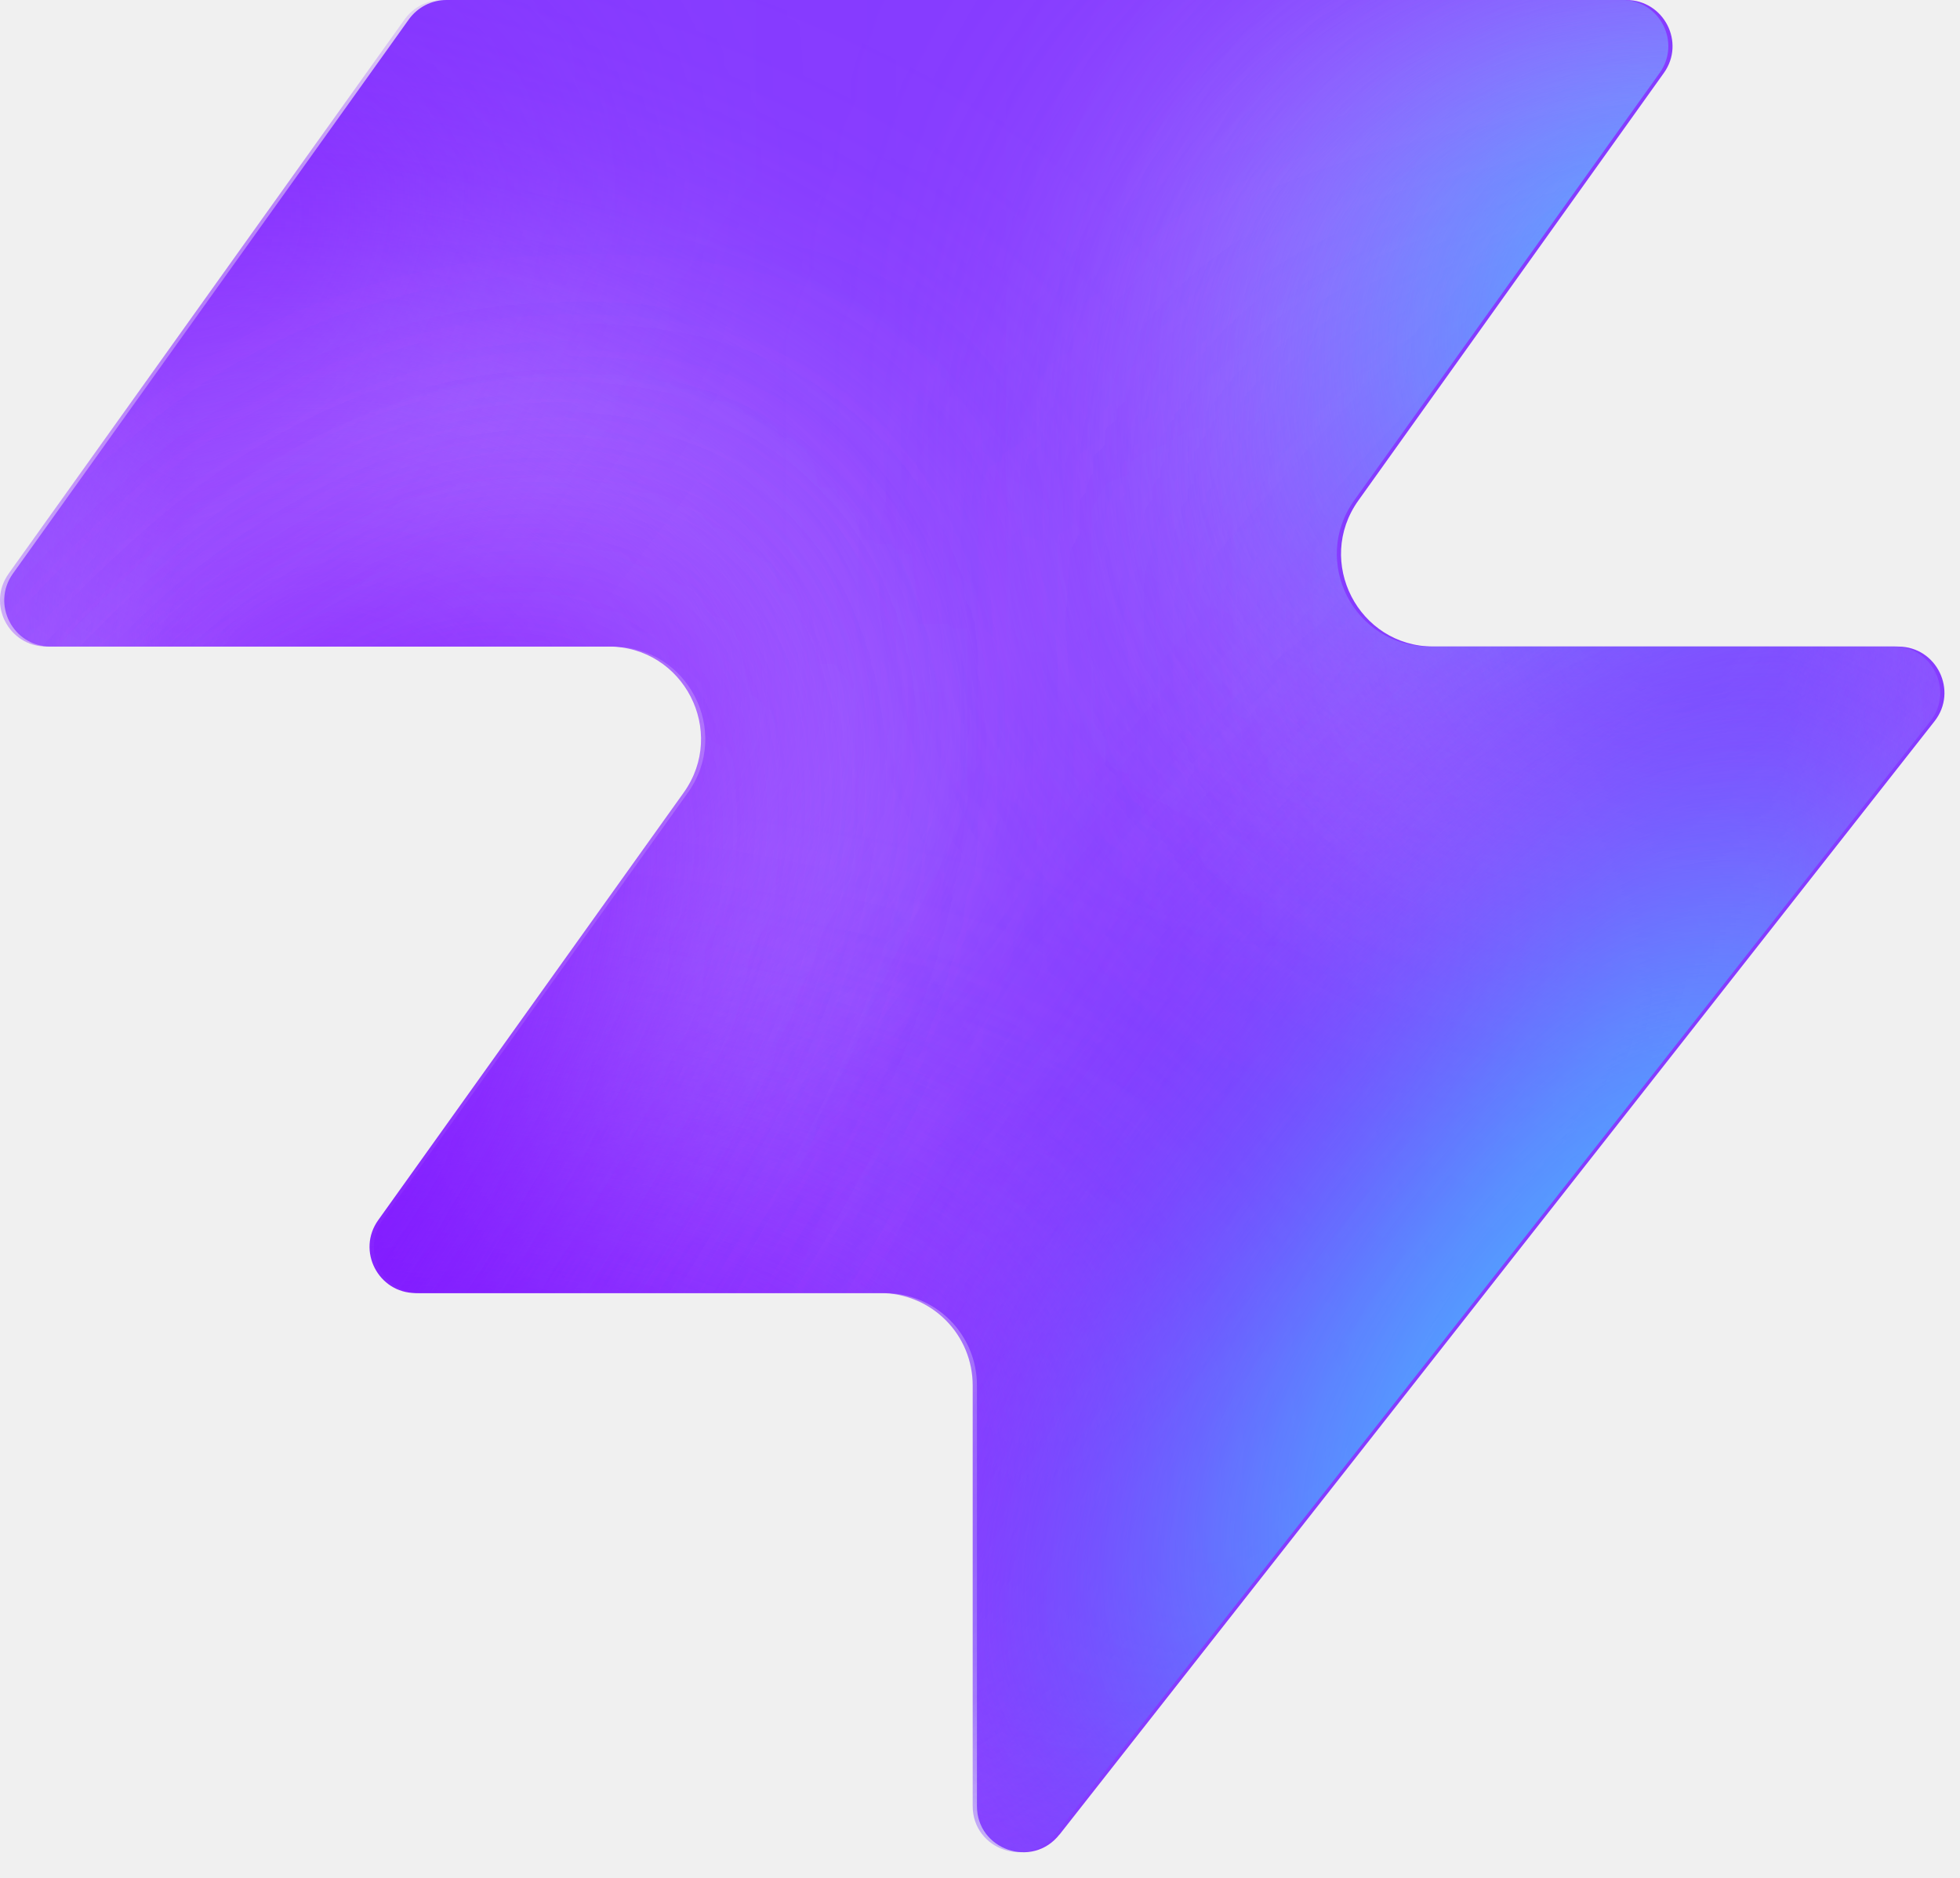
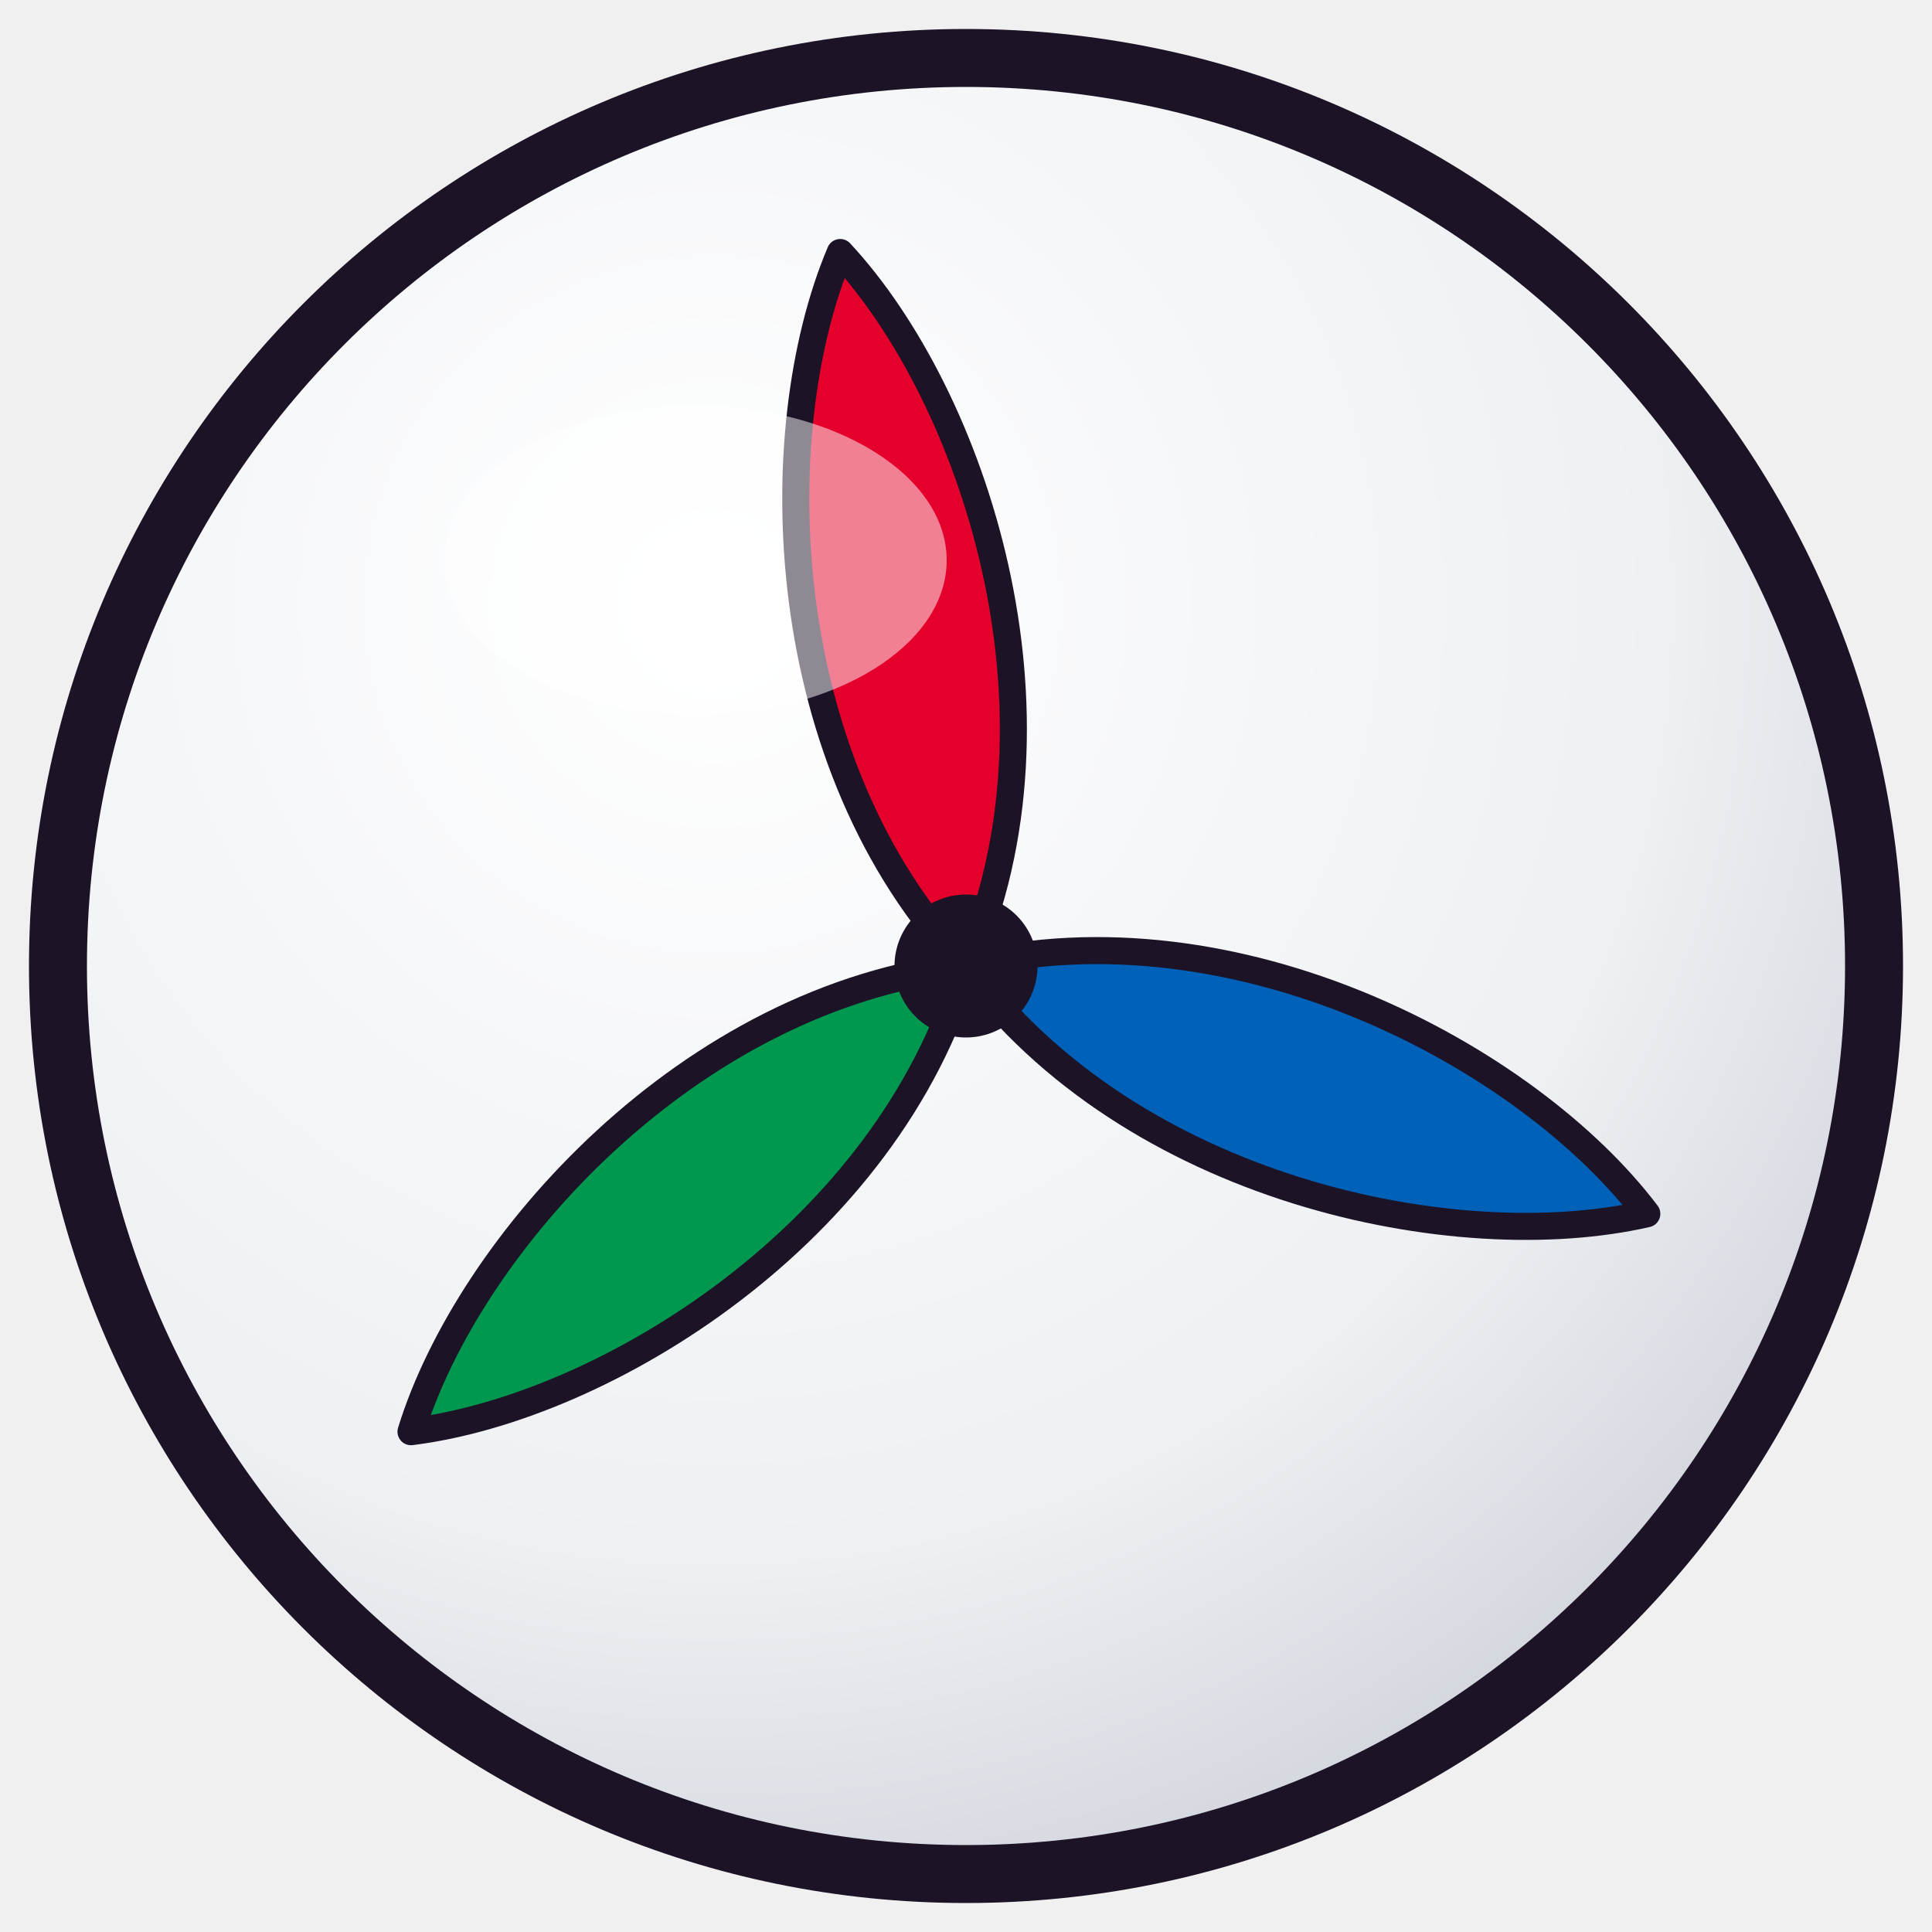
- <svg xmlns="http://www.w3.org/2000/svg" width="48" height="46" fill="none" viewBox="0 0 48 46">
-   <path fill="#863bff" d="M25.946 44.938c-.664.845-2.021.375-2.021-.698V33.937a2.26 2.26 0 0 0-2.262-2.262H10.287c-.92 0-1.456-1.04-.92-1.788l7.48-10.471c1.07-1.497 0-3.578-1.842-3.578H1.237c-.92 0-1.456-1.04-.92-1.788L10.013.474c.214-.297.556-.474.92-.474h28.894c.92 0 1.456 1.04.92 1.788l-7.48 10.471c-1.07 1.498 0 3.579 1.842 3.579h11.377c.943 0 1.473 1.088.89 1.83L25.947 44.94z" style="fill:#863bff;fill:color(display-p3 .525 .23 1);fill-opacity:1" />
-   <mask id="a" width="48" height="46" x="0" y="0" maskUnits="userSpaceOnUse" style="mask-type:alpha">
-     <path fill="#000" d="M25.842 44.938c-.664.844-2.021.375-2.021-.698V33.937a2.26 2.26 0 0 0-2.262-2.262H10.183c-.92 0-1.456-1.04-.92-1.788l7.48-10.471c1.07-1.498 0-3.579-1.842-3.579H1.133c-.92 0-1.456-1.04-.92-1.787L9.91.473c.214-.297.556-.474.92-.474h28.894c.92 0 1.456 1.04.92 1.788l-7.48 10.471c-1.07 1.498 0 3.578 1.842 3.578h11.377c.943 0 1.473 1.088.89 1.832L25.843 44.94z" style="fill:#000;fill-opacity:1" />
-   </mask>
-   <g mask="url(#a)">
-     <g filter="url(#b)">
-       <ellipse cx="5.508" cy="14.704" fill="#ede6ff" rx="5.508" ry="14.704" style="fill:#ede6ff;fill:color(display-p3 .927 .903 1);fill-opacity:1" transform="matrix(.00324 1 1 -.00324 -4.47 31.516)" />
-     </g>
-     <g filter="url(#c)">
-       <ellipse cx="10.399" cy="29.851" fill="#ede6ff" rx="10.399" ry="29.851" style="fill:#ede6ff;fill:color(display-p3 .927 .903 1);fill-opacity:1" transform="matrix(.00324 1 1 -.00324 -39.328 7.883)" />
-     </g>
-     <g filter="url(#d)">
-       <ellipse cx="5.508" cy="30.487" fill="#7e14ff" rx="5.508" ry="30.487" style="fill:#7e14ff;fill:color(display-p3 .492 .077 1);fill-opacity:1" transform="rotate(89.814 -25.913 -14.639)scale(1 -1)" />
-     </g>
-     <g filter="url(#e)">
-       <ellipse cx="5.508" cy="30.599" fill="#7e14ff" rx="5.508" ry="30.599" style="fill:#7e14ff;fill:color(display-p3 .492 .077 1);fill-opacity:1" transform="rotate(89.814 -32.644 -3.334)scale(1 -1)" />
-     </g>
-     <g filter="url(#f)">
-       <ellipse cx="5.508" cy="30.599" fill="#7e14ff" rx="5.508" ry="30.599" style="fill:#7e14ff;fill:color(display-p3 .492 .077 1);fill-opacity:1" transform="matrix(.00324 1 1 -.00324 -34.34 30.47)" />
-     </g>
-     <g filter="url(#g)">
-       <ellipse cx="14.072" cy="22.078" fill="#ede6ff" rx="14.072" ry="22.078" style="fill:#ede6ff;fill:color(display-p3 .927 .903 1);fill-opacity:1" transform="rotate(93.35 24.506 48.493)scale(-1 1)" />
-     </g>
-     <g filter="url(#h)">
-       <ellipse cx="3.47" cy="21.501" fill="#7e14ff" rx="3.47" ry="21.501" style="fill:#7e14ff;fill:color(display-p3 .492 .077 1);fill-opacity:1" transform="rotate(89.009 28.708 47.59)scale(-1 1)" />
-     </g>
-     <g filter="url(#i)">
-       <ellipse cx="3.47" cy="21.501" fill="#7e14ff" rx="3.47" ry="21.501" style="fill:#7e14ff;fill:color(display-p3 .492 .077 1);fill-opacity:1" transform="rotate(89.009 28.708 47.59)scale(-1 1)" />
-     </g>
-     <g filter="url(#j)">
-       <ellipse cx=".387" cy="8.972" fill="#7e14ff" rx="4.407" ry="29.108" style="fill:#7e14ff;fill:color(display-p3 .492 .077 1);fill-opacity:1" transform="rotate(39.51 .387 8.972)" />
-     </g>
-     <g filter="url(#k)">
-       <ellipse cx="47.523" cy="-6.092" fill="#7e14ff" rx="4.407" ry="29.108" style="fill:#7e14ff;fill:color(display-p3 .492 .077 1);fill-opacity:1" transform="rotate(37.892 47.523 -6.092)" />
-     </g>
-     <g filter="url(#l)">
-       <ellipse cx="41.412" cy="6.333" fill="#47bfff" rx="5.971" ry="9.665" style="fill:#47bfff;fill:color(display-p3 .28 .748 1);fill-opacity:1" transform="rotate(37.892 41.412 6.333)" />
-     </g>
-     <g filter="url(#m)">
-       <ellipse cx="-1.879" cy="38.332" fill="#7e14ff" rx="4.407" ry="29.108" style="fill:#7e14ff;fill:color(display-p3 .492 .077 1);fill-opacity:1" transform="rotate(37.892 -1.88 38.332)" />
-     </g>
-     <g filter="url(#n)">
-       <ellipse cx="-1.879" cy="38.332" fill="#7e14ff" rx="4.407" ry="29.108" style="fill:#7e14ff;fill:color(display-p3 .492 .077 1);fill-opacity:1" transform="rotate(37.892 -1.88 38.332)" />
-     </g>
-     <g filter="url(#o)">
-       <ellipse cx="35.651" cy="29.907" fill="#7e14ff" rx="4.407" ry="29.108" style="fill:#7e14ff;fill:color(display-p3 .492 .077 1);fill-opacity:1" transform="rotate(37.892 35.651 29.907)" />
-     </g>
-     <g filter="url(#p)">
-       <ellipse cx="38.418" cy="32.4" fill="#47bfff" rx="5.971" ry="15.297" style="fill:#47bfff;fill:color(display-p3 .28 .748 1);fill-opacity:1" transform="rotate(37.892 38.418 32.4)" />
+ <svg xmlns="http://www.w3.org/2000/svg" width="100" height="100" viewBox="0 0 100 100">
+   <defs>
+     <radialGradient id="ball" cx="36%" cy="30%" r="80%">
+       <stop offset="0%" stop-color="#ffffff" />
+       <stop offset="66%" stop-color="#eef0f3" />
+       <stop offset="100%" stop-color="#ccd0d8" />
+     </radialGradient>
+   </defs>
+   <circle cx="50" cy="50" r="47" fill="url(#ball)" stroke="#1c1326" stroke-width="3" />
+   <g stroke="#1c1326" stroke-width="1.4" stroke-linejoin="round">
+     <g transform="rotate(-10 50 50)">
+       <path d="M50 50 C 42 38 44.5 21 50 12.5 C 55.5 21 58 38 50 50 Z" fill="#E4002B" />
+       <path d="M50 50 C 42 38 44.5 21 50 12.5 C 55.5 21 58 38 50 50 Z" fill="#0061B8" transform="rotate(120 50 50)" />
+       <path d="M50 50 C 42 38 44.5 21 50 12.5 C 55.5 21 58 38 50 50 Z" fill="#00984E" transform="rotate(240 50 50)" />
+       <circle cx="50" cy="50" r="3" fill="#1c1326" />
    </g>
  </g>
-   <defs>
-     <filter id="b" width="60.045" height="41.654" x="-19.77" y="16.149" color-interpolation-filters="sRGB" filterUnits="userSpaceOnUse">
-       <feFlood flood-opacity="0" result="BackgroundImageFix" />
-       <feBlend in="SourceGraphic" in2="BackgroundImageFix" result="shape" />
-       <feGaussianBlur result="effect1_foregroundBlur_2002_17158" stdDeviation="7.659" />
-     </filter>
-     <filter id="c" width="90.34" height="51.437" x="-54.613" y="-7.533" color-interpolation-filters="sRGB" filterUnits="userSpaceOnUse">
-       <feFlood flood-opacity="0" result="BackgroundImageFix" />
-       <feBlend in="SourceGraphic" in2="BackgroundImageFix" result="shape" />
-       <feGaussianBlur result="effect1_foregroundBlur_2002_17158" stdDeviation="7.659" />
-     </filter>
-     <filter id="d" width="79.355" height="29.4" x="-49.64" y="2.03" color-interpolation-filters="sRGB" filterUnits="userSpaceOnUse">
-       <feFlood flood-opacity="0" result="BackgroundImageFix" />
-       <feBlend in="SourceGraphic" in2="BackgroundImageFix" result="shape" />
-       <feGaussianBlur result="effect1_foregroundBlur_2002_17158" stdDeviation="4.596" />
-     </filter>
-     <filter id="e" width="79.579" height="29.4" x="-45.045" y="20.029" color-interpolation-filters="sRGB" filterUnits="userSpaceOnUse">
-       <feFlood flood-opacity="0" result="BackgroundImageFix" />
-       <feBlend in="SourceGraphic" in2="BackgroundImageFix" result="shape" />
-       <feGaussianBlur result="effect1_foregroundBlur_2002_17158" stdDeviation="4.596" />
-     </filter>
-     <filter id="f" width="79.579" height="29.4" x="-43.513" y="21.178" color-interpolation-filters="sRGB" filterUnits="userSpaceOnUse">
-       <feFlood flood-opacity="0" result="BackgroundImageFix" />
-       <feBlend in="SourceGraphic" in2="BackgroundImageFix" result="shape" />
-       <feGaussianBlur result="effect1_foregroundBlur_2002_17158" stdDeviation="4.596" />
-     </filter>
-     <filter id="g" width="74.749" height="58.852" x="15.756" y="-17.901" color-interpolation-filters="sRGB" filterUnits="userSpaceOnUse">
-       <feFlood flood-opacity="0" result="BackgroundImageFix" />
-       <feBlend in="SourceGraphic" in2="BackgroundImageFix" result="shape" />
-       <feGaussianBlur result="effect1_foregroundBlur_2002_17158" stdDeviation="7.659" />
-     </filter>
-     <filter id="h" width="61.377" height="25.362" x="23.548" y="2.284" color-interpolation-filters="sRGB" filterUnits="userSpaceOnUse">
-       <feFlood flood-opacity="0" result="BackgroundImageFix" />
-       <feBlend in="SourceGraphic" in2="BackgroundImageFix" result="shape" />
-       <feGaussianBlur result="effect1_foregroundBlur_2002_17158" stdDeviation="4.596" />
-     </filter>
-     <filter id="i" width="61.377" height="25.362" x="23.548" y="2.284" color-interpolation-filters="sRGB" filterUnits="userSpaceOnUse">
-       <feFlood flood-opacity="0" result="BackgroundImageFix" />
-       <feBlend in="SourceGraphic" in2="BackgroundImageFix" result="shape" />
-       <feGaussianBlur result="effect1_foregroundBlur_2002_17158" stdDeviation="4.596" />
-     </filter>
-     <filter id="j" width="56.045" height="63.649" x="-27.636" y="-22.853" color-interpolation-filters="sRGB" filterUnits="userSpaceOnUse">
-       <feFlood flood-opacity="0" result="BackgroundImageFix" />
-       <feBlend in="SourceGraphic" in2="BackgroundImageFix" result="shape" />
-       <feGaussianBlur result="effect1_foregroundBlur_2002_17158" stdDeviation="4.596" />
-     </filter>
-     <filter id="k" width="54.814" height="64.646" x="20.116" y="-38.415" color-interpolation-filters="sRGB" filterUnits="userSpaceOnUse">
-       <feFlood flood-opacity="0" result="BackgroundImageFix" />
-       <feBlend in="SourceGraphic" in2="BackgroundImageFix" result="shape" />
-       <feGaussianBlur result="effect1_foregroundBlur_2002_17158" stdDeviation="4.596" />
-     </filter>
-     <filter id="l" width="33.541" height="35.313" x="24.641" y="-11.323" color-interpolation-filters="sRGB" filterUnits="userSpaceOnUse">
-       <feFlood flood-opacity="0" result="BackgroundImageFix" />
-       <feBlend in="SourceGraphic" in2="BackgroundImageFix" result="shape" />
-       <feGaussianBlur result="effect1_foregroundBlur_2002_17158" stdDeviation="4.596" />
-     </filter>
-     <filter id="m" width="54.814" height="64.646" x="-29.286" y="6.009" color-interpolation-filters="sRGB" filterUnits="userSpaceOnUse">
-       <feFlood flood-opacity="0" result="BackgroundImageFix" />
-       <feBlend in="SourceGraphic" in2="BackgroundImageFix" result="shape" />
-       <feGaussianBlur result="effect1_foregroundBlur_2002_17158" stdDeviation="4.596" />
-     </filter>
-     <filter id="n" width="54.814" height="64.646" x="-29.286" y="6.009" color-interpolation-filters="sRGB" filterUnits="userSpaceOnUse">
-       <feFlood flood-opacity="0" result="BackgroundImageFix" />
-       <feBlend in="SourceGraphic" in2="BackgroundImageFix" result="shape" />
-       <feGaussianBlur result="effect1_foregroundBlur_2002_17158" stdDeviation="4.596" />
-     </filter>
-     <filter id="o" width="54.814" height="64.646" x="8.244" y="-2.416" color-interpolation-filters="sRGB" filterUnits="userSpaceOnUse">
-       <feFlood flood-opacity="0" result="BackgroundImageFix" />
-       <feBlend in="SourceGraphic" in2="BackgroundImageFix" result="shape" />
-       <feGaussianBlur result="effect1_foregroundBlur_2002_17158" stdDeviation="4.596" />
-     </filter>
-     <filter id="p" width="39.409" height="43.623" x="18.713" y="10.588" color-interpolation-filters="sRGB" filterUnits="userSpaceOnUse">
-       <feFlood flood-opacity="0" result="BackgroundImageFix" />
-       <feBlend in="SourceGraphic" in2="BackgroundImageFix" result="shape" />
-       <feGaussianBlur result="effect1_foregroundBlur_2002_17158" stdDeviation="4.596" />
-     </filter>
-   </defs>
+   <ellipse cx="36" cy="29" rx="13" ry="8" fill="#ffffff" opacity="0.5" />
</svg>
